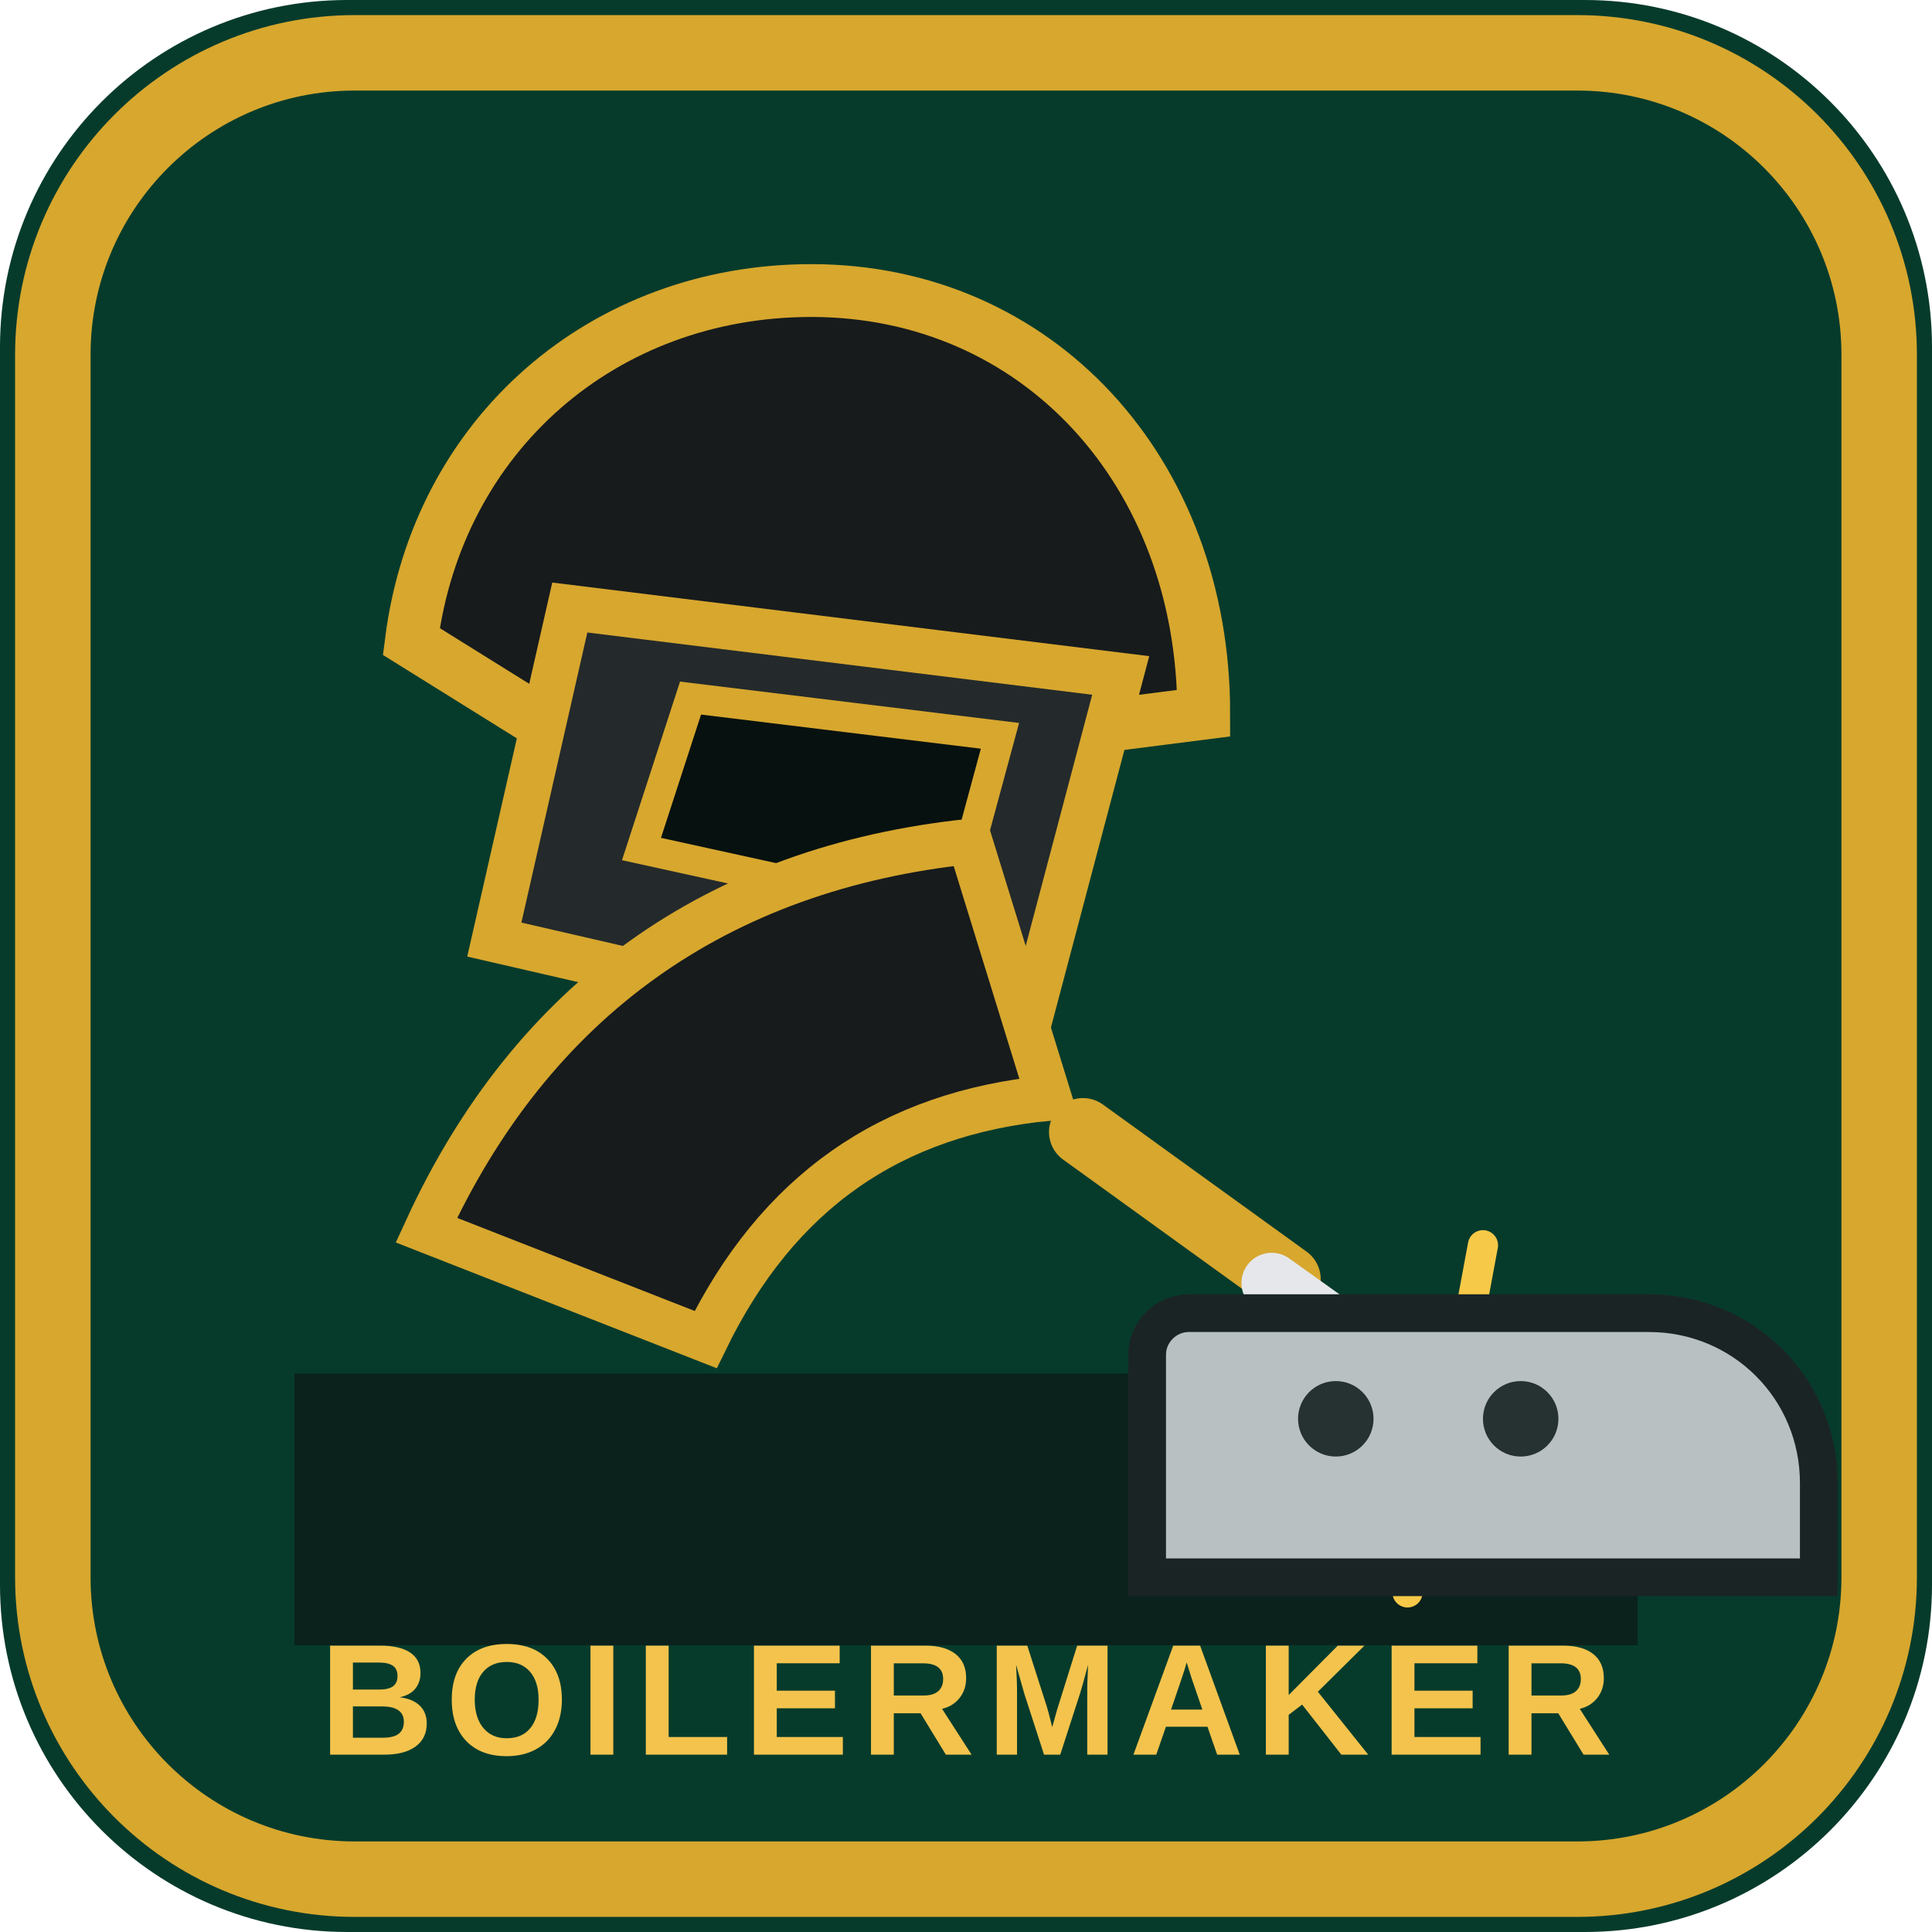
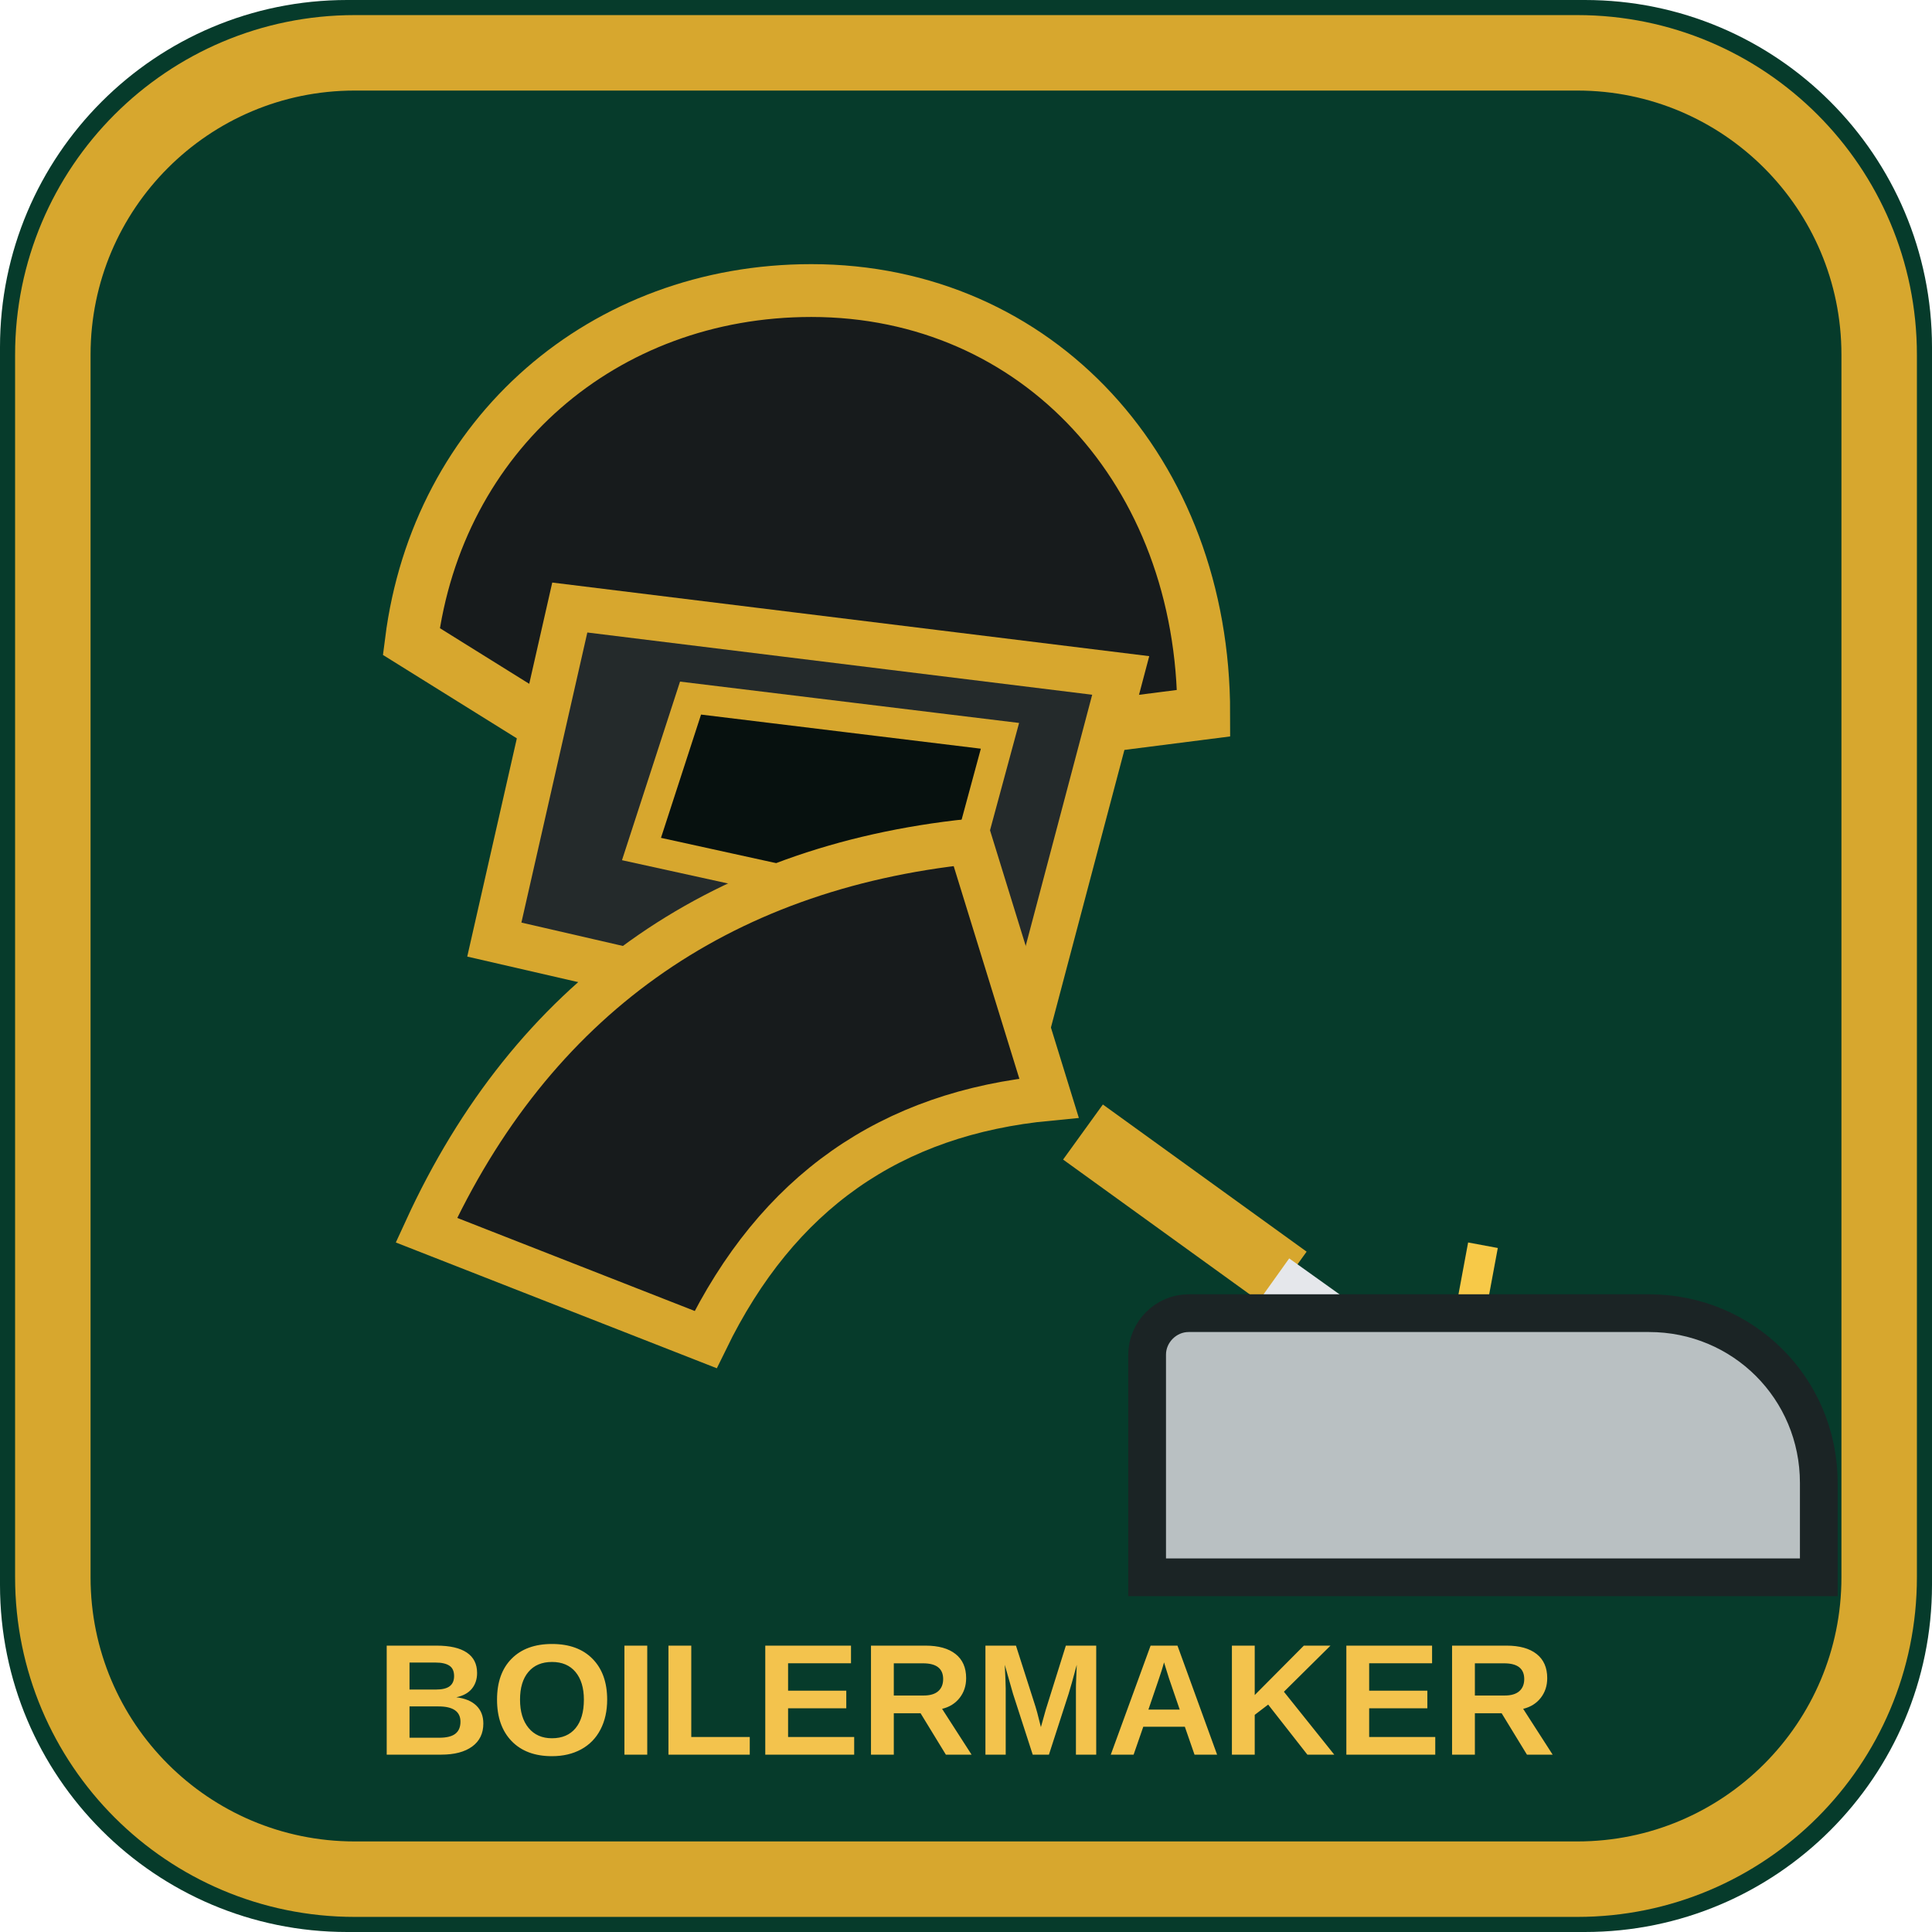
- <svg xmlns="http://www.w3.org/2000/svg" viewBox="0 0 512 512" role="img" aria-labelledby="title desc">
+ <svg xmlns="http://www.w3.org/2000/svg" viewBox="0 0 512 512">
  <rect width="512" height="512" rx="92" fill="#063b2b" />
  <rect x="14" y="14" width="484" height="484" rx="80" fill="none" stroke="#d7a72e" stroke-width="20" />
-   <path d="M78 364h356v72H78z" rx="20" fill="#0b211c" />
  <path d="M319 189c0-64-44-112-104-112-55 0-99 38-106 93l61 38 149-19z" fill="#171b1c" stroke="#d7a72e" stroke-width="14" />
  <path d="M151 161l146 18-27 102-139-32z" fill="#242a2b" stroke="#d7a72e" stroke-width="12" />
  <path d="M183 185l82 10-13 48-82-18z" fill="#07110f" stroke="#d7a72e" stroke-width="8" />
  <path d="M278 291c-42 4-72 25-91 64l-74-29c28-61 77-96 144-103z" fill="#171b1c" stroke="#d7a72e" stroke-width="12" />
-   <path d="M287 300l54 39" stroke="#d7a72e" stroke-width="18" stroke-linecap="round" />
-   <path d="M337 340l49 35" stroke="#e5e7eb" stroke-width="16" stroke-linecap="round" />
-   <path d="M389 376l-13 10" stroke="#f7c948" stroke-width="12" stroke-linecap="round" />
-   <g stroke="#f7c948" stroke-width="8" stroke-linecap="round">
+   <path d="M287 300l54 39" stroke="#d7a72e" stroke-width="18" />
+   <path d="M337 340l49 35" stroke="#e5e7eb" stroke-width="16" />
+   <g stroke="#f7c948" stroke-width="8">
    <path d="M391 374l38-24" />
    <path d="M393 377l45 3" />
    <path d="M390 381l31 31" />
    <path d="M385 373l8-43" />
-     <path d="M382 382l-9 40" />
  </g>
  <path d="M315 348h122c25 0 45 20 45 45v25H304v-59c0-6 5-11 11-11z" fill="#b9c0c2" stroke="#1b2425" stroke-width="10" />
-   <circle cx="354" cy="376" r="10" fill="#263132" />
-   <circle cx="403" cy="376" r="10" fill="#263132" />
-   <text x="256" y="465" text-anchor="middle" font-family="Arial,Helvetica,sans-serif" font-size="42" font-weight="900" fill="#f3c34d" letter-spacing="3">BOILERMAKER</text>
+   <text x="256" y="465" text-anchor="middle" font-family="Arial,sans-serif" font-size="42" font-weight="900" fill="#f3c34d">BOILERMAKER</text>
</svg>
